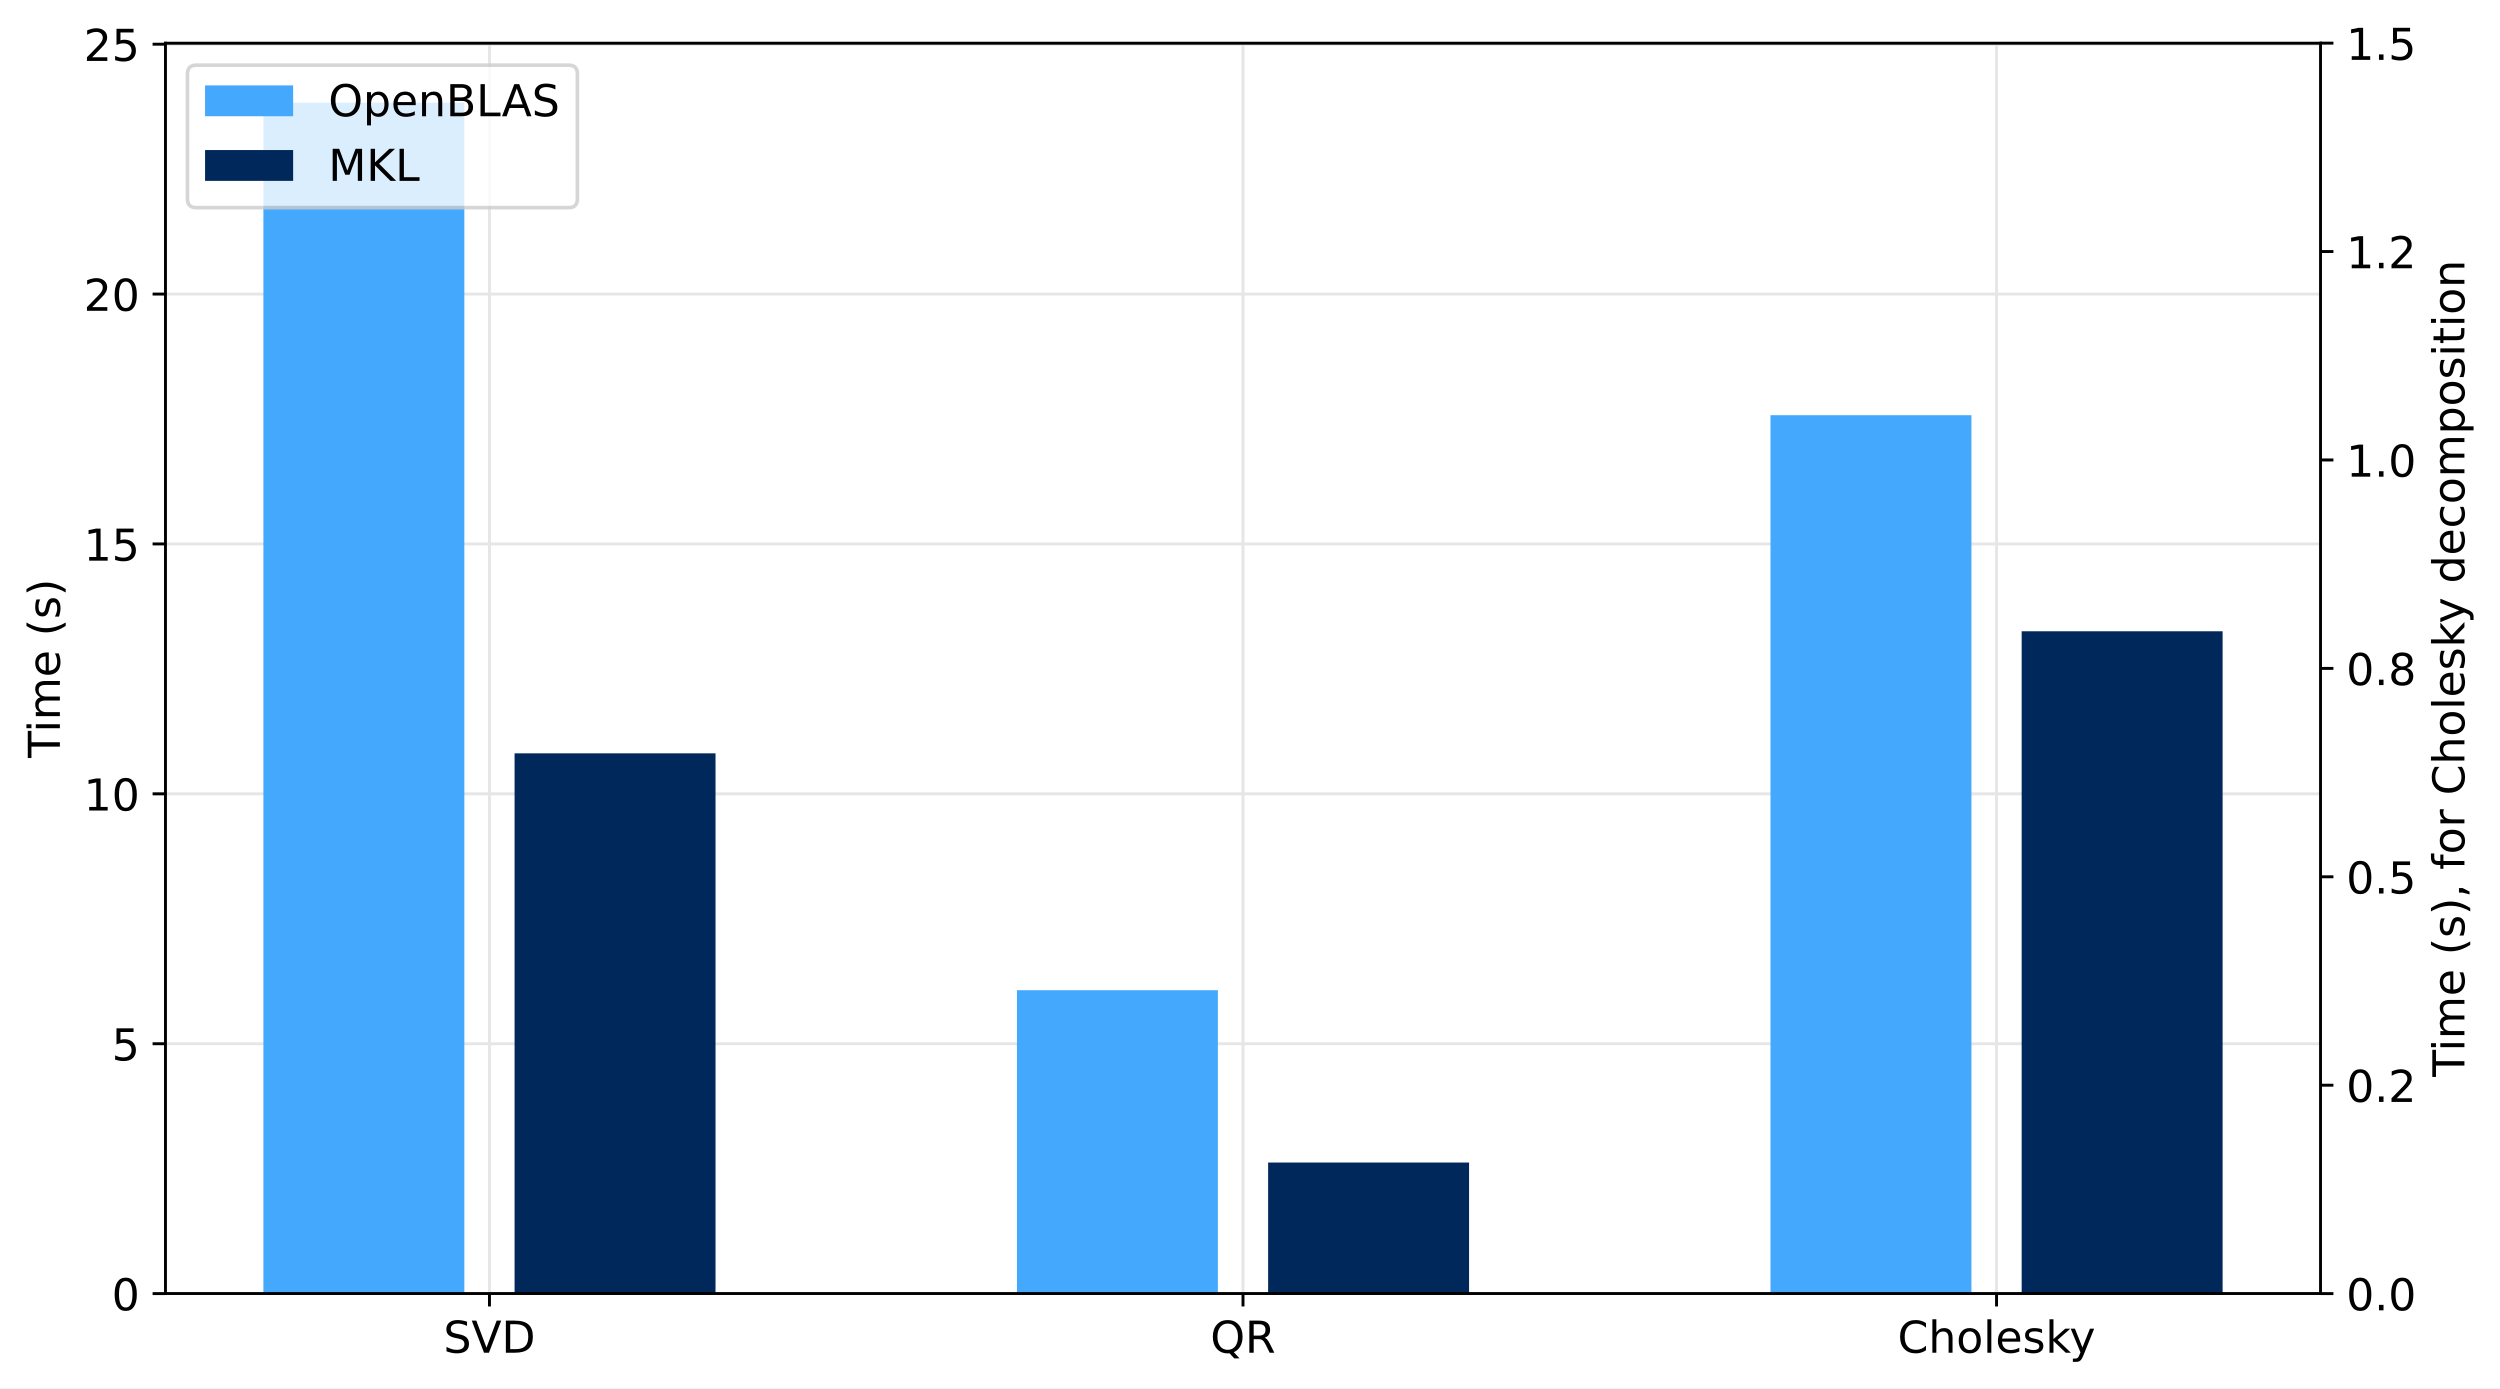
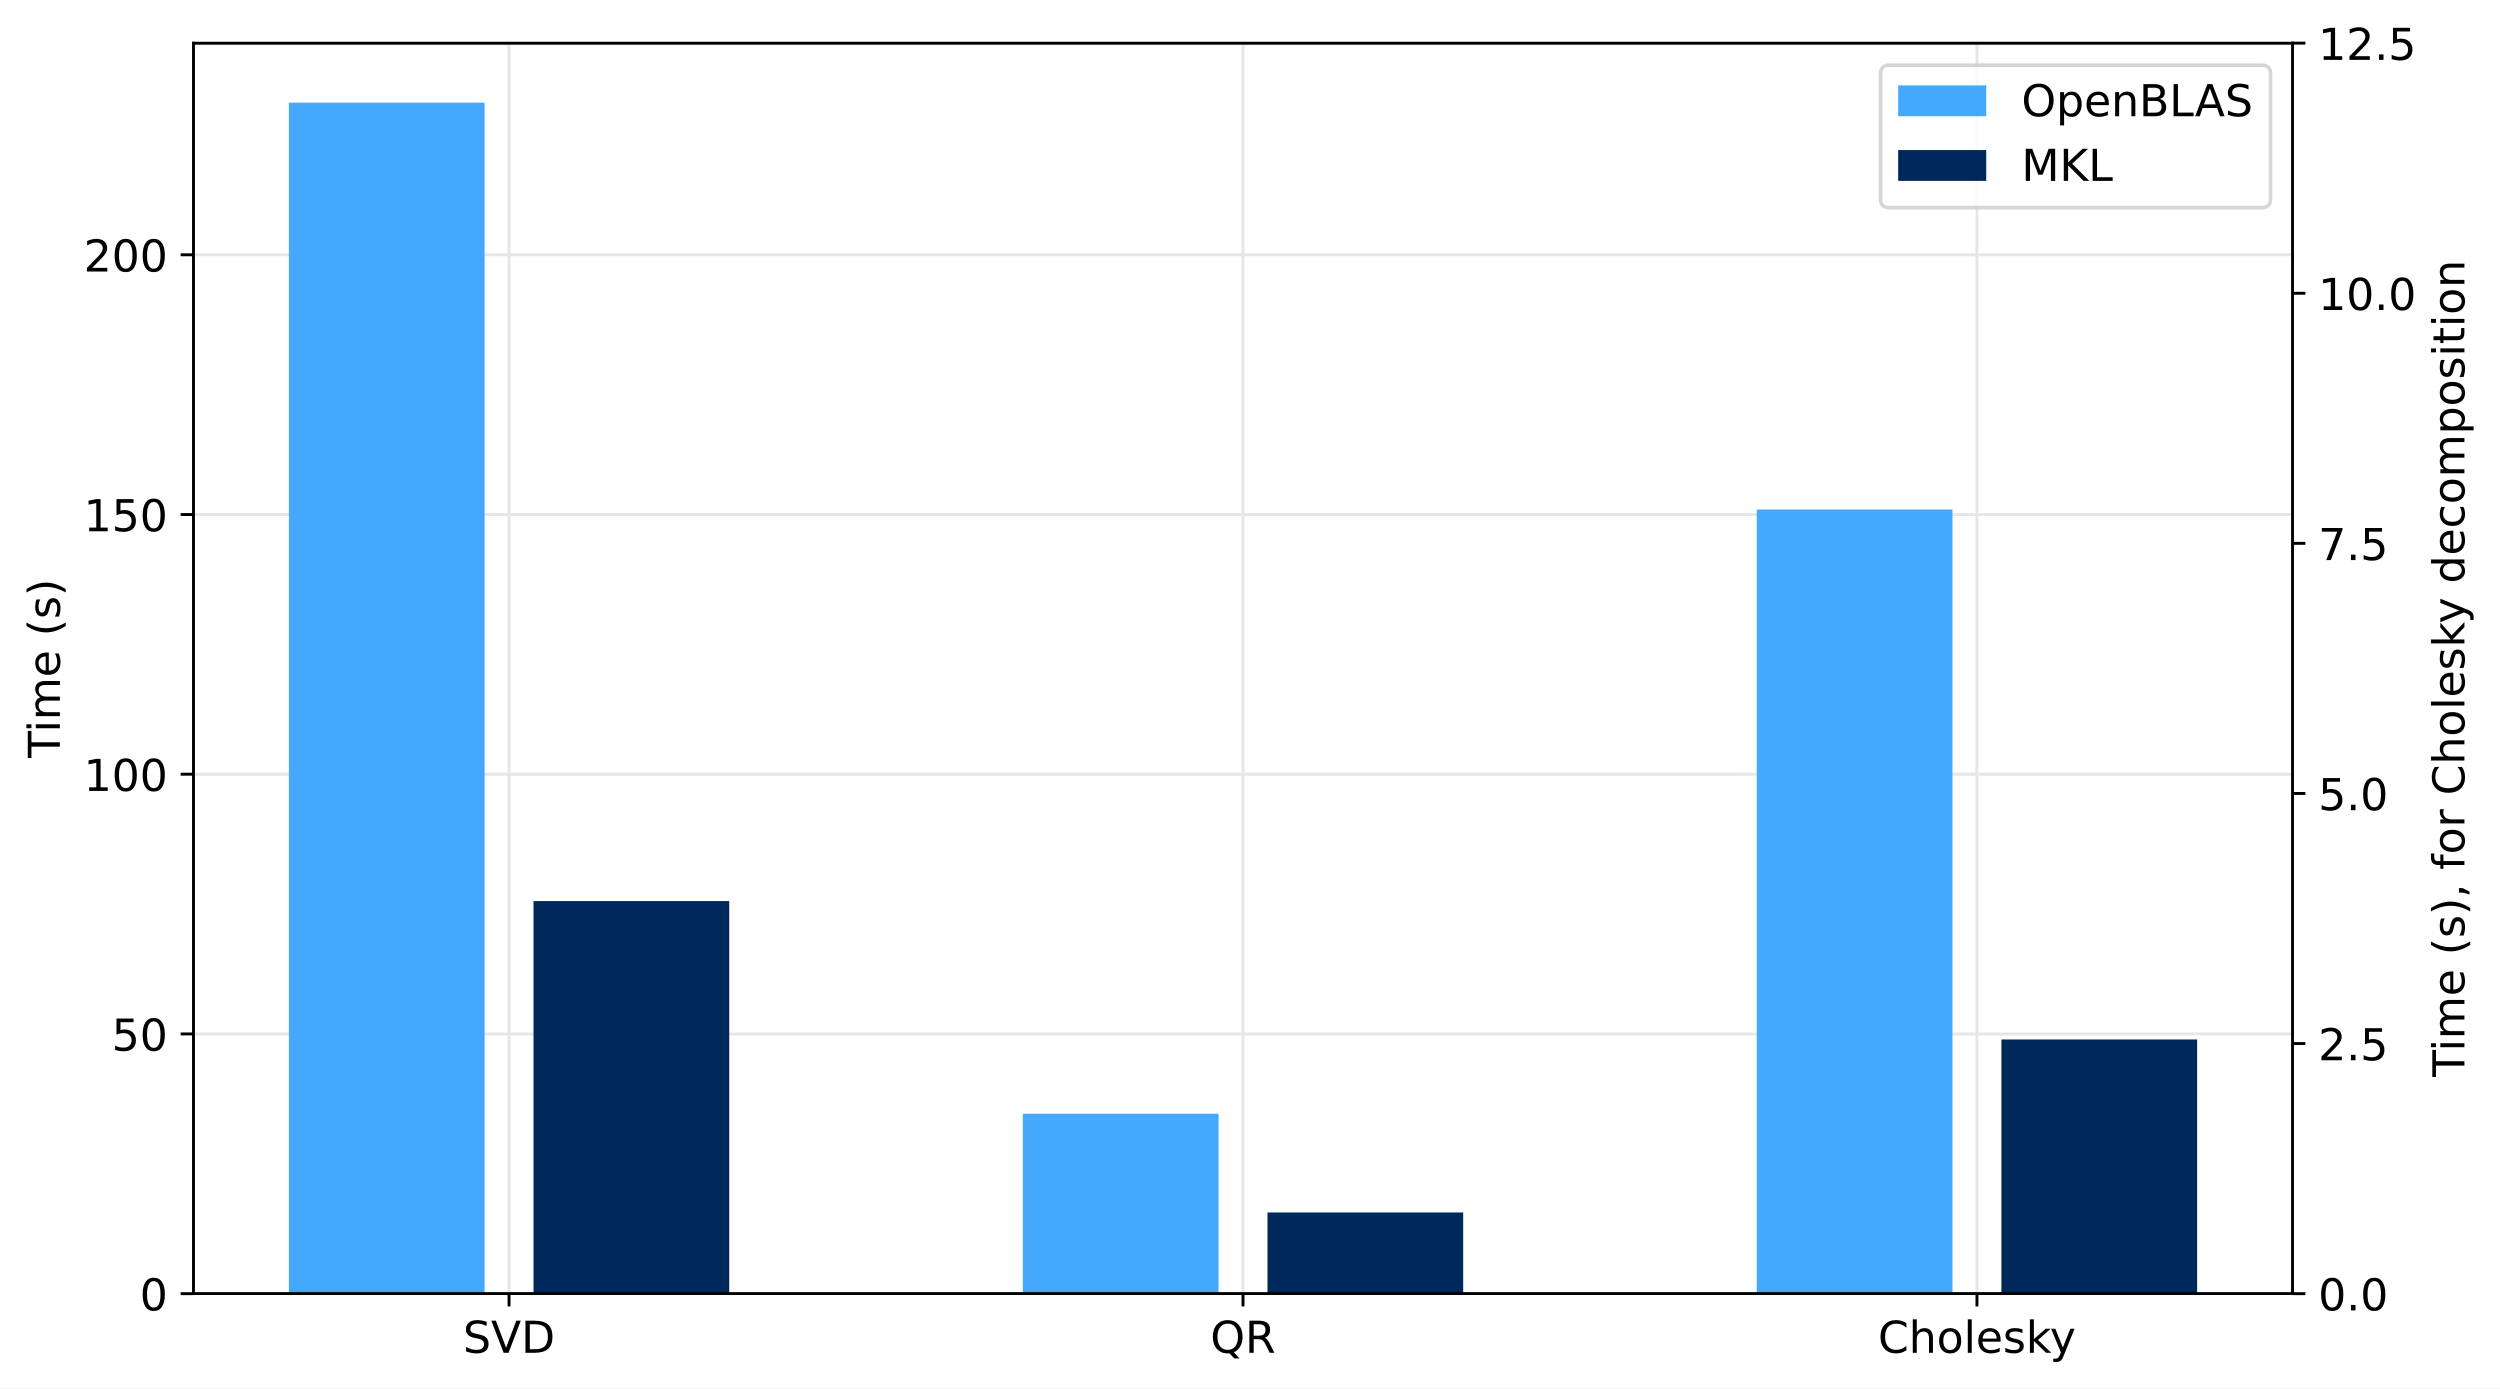
- <svg xmlns="http://www.w3.org/2000/svg" xmlns:xlink="http://www.w3.org/1999/xlink" width="681.281pt" height="378.333pt" viewBox="0 0 681.281 378.333" version="1.1">
+ <svg xmlns="http://www.w3.org/2000/svg" xmlns:xlink="http://www.w3.org/1999/xlink" width="681.251pt" height="378.333pt" viewBox="0 0 681.251 378.333" version="1.1">
  <defs>
    <style type="text/css">*{stroke-linejoin: round; stroke-linecap: butt}</style>
  </defs>
  <g id="figure_1">
    <g id="patch_1">
-       <path d="M 0 378.333  L 681.281 378.333  L 681.281 0  L 0 0  z " style="fill: #ffffff" />
+       <path d="M 0 378.333  L 681.251 378.333  L 681.251 0  L 0 0  z " style="fill: #ffffff" />
    </g>
    <g id="axes_1">
      <g id="patch_2">
-         <path d="M 45.084 352.519  L 632.384 352.519  L 632.384 11.759  L 45.084 11.759  z " style="fill: #ffffff" />
+         <path d="M 52.719 352.519  L 624.719 352.519  L 624.719 11.759  L 52.719 11.759  z " style="fill: #ffffff" />
      </g>
      <g id="matplotlib.axis_1">
        <g id="xtick_1">
          <g id="line2d_1">
-             <path d="M 133.384 352.519  L 133.384 11.759  " clip-path="url(#pc5ce5e2844)" style="fill: none; stroke: #e6e6e6; stroke-width: 0.8; stroke-linecap: square" />
+             <path d="M 138.719 352.519  L 138.719 11.759  " clip-path="url(#p84a2426f62)" style="fill: none; stroke: #e6e6e6; stroke-width: 0.8; stroke-linecap: square" />
          </g>
          <g id="line2d_2">
            <defs>
-               <path id="mdef0e50d47" d="M 0 0  L 0 3.5  " style="stroke: #000000; stroke-width: 0.8" />
-             </defs>
-             <g>
-               <use xlink:href="#mdef0e50d47" x="133.384" y="352.519" style="stroke: #000000; stroke-width: 0.8" />
+               <path id="m0dcd8f2aee" d="M 0 0  L 0 3.5  " style="stroke: #000000; stroke-width: 0.8" />
+             </defs>
+             <g>
+               <use xlink:href="#m0dcd8f2aee" x="138.719" y="352.519" style="stroke: #000000; stroke-width: 0.8" />
            </g>
          </g>
          <g id="text_1">
-             <g transform="translate(120.8507 368.6372) scale(0.12 -0.12)">
+             <g transform="translate(126.1853 368.6372) scale(0.12 -0.12)">
              <defs>
                <path id="DejaVuSans-53" d="M 3425 4513  L 3425 3897  Q 3066 4069 2747 4153  Q 2428 4238 2131 4238  Q 1616 4238 1336 4038  Q 1056 3838 1056 3469  Q 1056 3159 1242 3001  Q 1428 2844 1947 2747  L 2328 2669  Q 3034 2534 3370 2195  Q 3706 1856 3706 1288  Q 3706 609 3251 259  Q 2797 -91 1919 -91  Q 1588 -91 1214 -16  Q 841 59 441 206  L 441 856  Q 825 641 1194 531  Q 1563 422 1919 422  Q 2459 422 2753 634  Q 3047 847 3047 1241  Q 3047 1584 2836 1778  Q 2625 1972 2144 2069  L 1759 2144  Q 1053 2284 737 2584  Q 422 2884 422 3419  Q 422 4038 858 4394  Q 1294 4750 2059 4750  Q 2388 4750 2728 4690  Q 3069 4631 3425 4513  z " transform="scale(0.015625)" />
                <path id="DejaVuSans-56" d="M 1831 0  L 50 4666  L 709 4666  L 2188 738  L 3669 4666  L 4325 4666  L 2547 0  L 1831 0  z " transform="scale(0.015625)" />
                <path id="DejaVuSans-44" d="M 1259 4147  L 1259 519  L 2022 519  Q 2988 519 3436 956  Q 3884 1394 3884 2338  Q 3884 3275 3436 3711  Q 2988 4147 2022 4147  L 1259 4147  z M 628 4666  L 1925 4666  Q 3281 4666 3915 4102  Q 4550 3538 4550 2338  Q 4550 1131 3912 565  Q 3275 0 1925 0  L 628 0  L 628 4666  z " transform="scale(0.015625)" />
              </defs>
              <use xlink:href="#DejaVuSans-53" />
              <use xlink:href="#DejaVuSans-56" x="63.477" />
              <use xlink:href="#DejaVuSans-44" x="131.885" />
            </g>
          </g>
        </g>
        <g id="xtick_2">
          <g id="line2d_3">
-             <path d="M 338.734 352.519  L 338.734 11.759  " clip-path="url(#pc5ce5e2844)" style="fill: none; stroke: #e6e6e6; stroke-width: 0.8; stroke-linecap: square" />
+             <path d="M 338.719 352.519  L 338.719 11.759  " clip-path="url(#p84a2426f62)" style="fill: none; stroke: #e6e6e6; stroke-width: 0.8; stroke-linecap: square" />
          </g>
          <g id="line2d_4">
            <g>
-               <use xlink:href="#mdef0e50d47" x="338.734" y="352.519" style="stroke: #000000; stroke-width: 0.8" />
+               <use xlink:href="#m0dcd8f2aee" x="338.719" y="352.519" style="stroke: #000000; stroke-width: 0.8" />
            </g>
          </g>
          <g id="text_2">
-             <g transform="translate(329.8416 368.6372) scale(0.12 -0.12)">
+             <g transform="translate(329.8266 368.6372) scale(0.12 -0.12)">
              <defs>
                <path id="DejaVuSans-51" d="M 2522 4238  Q 1834 4238 1429 3725  Q 1025 3213 1025 2328  Q 1025 1447 1429 934  Q 1834 422 2522 422  Q 3209 422 3611 934  Q 4013 1447 4013 2328  Q 4013 3213 3611 3725  Q 3209 4238 2522 4238  z M 3406 84  L 4238 -825  L 3475 -825  L 2784 -78  Q 2681 -84 2626 -87  Q 2572 -91 2522 -91  Q 1538 -91 948 567  Q 359 1225 359 2328  Q 359 3434 948 4092  Q 1538 4750 2522 4750  Q 3503 4750 4090 4092  Q 4678 3434 4678 2328  Q 4678 1516 4351 937  Q 4025 359 3406 84  z " transform="scale(0.015625)" />
                <path id="DejaVuSans-52" d="M 2841 2188  Q 3044 2119 3236 1894  Q 3428 1669 3622 1275  L 4263 0  L 3584 0  L 2988 1197  Q 2756 1666 2539 1819  Q 2322 1972 1947 1972  L 1259 1972  L 1259 0  L 628 0  L 628 4666  L 2053 4666  Q 2853 4666 3247 4331  Q 3641 3997 3641 3322  Q 3641 2881 3436 2590  Q 3231 2300 2841 2188  z M 1259 4147  L 1259 2491  L 2053 2491  Q 2509 2491 2742 2702  Q 2975 2913 2975 3322  Q 2975 3731 2742 3939  Q 2509 4147 2053 4147  L 1259 4147  z " transform="scale(0.015625)" />
              </defs>
              <use xlink:href="#DejaVuSans-51" />
              <use xlink:href="#DejaVuSans-52" x="78.711" />
            </g>
          </g>
        </g>
        <g id="xtick_3">
          <g id="line2d_5">
-             <path d="M 544.083 352.519  L 544.083 11.759  " clip-path="url(#pc5ce5e2844)" style="fill: none; stroke: #e6e6e6; stroke-width: 0.8; stroke-linecap: square" />
+             <path d="M 538.719 352.519  L 538.719 11.759  " clip-path="url(#p84a2426f62)" style="fill: none; stroke: #e6e6e6; stroke-width: 0.8; stroke-linecap: square" />
          </g>
          <g id="line2d_6">
            <g>
-               <use xlink:href="#mdef0e50d47" x="544.083" y="352.519" style="stroke: #000000; stroke-width: 0.8" />
+               <use xlink:href="#m0dcd8f2aee" x="538.719" y="352.519" style="stroke: #000000; stroke-width: 0.8" />
            </g>
          </g>
          <g id="text_3">
-             <g transform="translate(517.1275 368.6372) scale(0.12 -0.12)">
+             <g transform="translate(511.7628 368.6372) scale(0.12 -0.12)">
              <defs>
                <path id="DejaVuSans-43" d="M 4122 4306  L 4122 3641  Q 3803 3938 3442 4084  Q 3081 4231 2675 4231  Q 1875 4231 1450 3742  Q 1025 3253 1025 2328  Q 1025 1406 1450 917  Q 1875 428 2675 428  Q 3081 428 3442 575  Q 3803 722 4122 1019  L 4122 359  Q 3791 134 3420 21  Q 3050 -91 2638 -91  Q 1578 -91 968 557  Q 359 1206 359 2328  Q 359 3453 968 4101  Q 1578 4750 2638 4750  Q 3056 4750 3426 4639  Q 3797 4528 4122 4306  z " transform="scale(0.015625)" />
                <path id="DejaVuSans-68" d="M 3513 2113  L 3513 0  L 2938 0  L 2938 2094  Q 2938 2591 2744 2837  Q 2550 3084 2163 3084  Q 1697 3084 1428 2787  Q 1159 2491 1159 1978  L 1159 0  L 581 0  L 581 4863  L 1159 4863  L 1159 2956  Q 1366 3272 1645 3428  Q 1925 3584 2291 3584  Q 2894 3584 3203 3211  Q 3513 2838 3513 2113  z " transform="scale(0.015625)" />
                <path id="DejaVuSans-6f" d="M 1959 3097  Q 1497 3097 1228 2736  Q 959 2375 959 1747  Q 959 1119 1226 758  Q 1494 397 1959 397  Q 2419 397 2687 759  Q 2956 1122 2956 1747  Q 2956 2369 2687 2733  Q 2419 3097 1959 3097  z M 1959 3584  Q 2709 3584 3137 3096  Q 3566 2609 3566 1747  Q 3566 888 3137 398  Q 2709 -91 1959 -91  Q 1206 -91 779 398  Q 353 888 353 1747  Q 353 2609 779 3096  Q 1206 3584 1959 3584  z " transform="scale(0.015625)" />
                <path id="DejaVuSans-6c" d="M 603 4863  L 1178 4863  L 1178 0  L 603 0  L 603 4863  z " transform="scale(0.015625)" />
                <path id="DejaVuSans-65" d="M 3597 1894  L 3597 1613  L 953 1613  Q 991 1019 1311 708  Q 1631 397 2203 397  Q 2534 397 2845 478  Q 3156 559 3463 722  L 3463 178  Q 3153 47 2828 -22  Q 2503 -91 2169 -91  Q 1331 -91 842 396  Q 353 884 353 1716  Q 353 2575 817 3079  Q 1281 3584 2069 3584  Q 2775 3584 3186 3129  Q 3597 2675 3597 1894  z M 3022 2063  Q 3016 2534 2758 2815  Q 2500 3097 2075 3097  Q 1594 3097 1305 2825  Q 1016 2553 972 2059  L 3022 2063  z " transform="scale(0.015625)" />
                <path id="DejaVuSans-73" d="M 2834 3397  L 2834 2853  Q 2591 2978 2328 3040  Q 2066 3103 1784 3103  Q 1356 3103 1142 2972  Q 928 2841 928 2578  Q 928 2378 1081 2264  Q 1234 2150 1697 2047  L 1894 2003  Q 2506 1872 2764 1633  Q 3022 1394 3022 966  Q 3022 478 2636 193  Q 2250 -91 1575 -91  Q 1294 -91 989 -36  Q 684 19 347 128  L 347 722  Q 666 556 975 473  Q 1284 391 1588 391  Q 1994 391 2212 530  Q 2431 669 2431 922  Q 2431 1156 2273 1281  Q 2116 1406 1581 1522  L 1381 1569  Q 847 1681 609 1914  Q 372 2147 372 2553  Q 372 3047 722 3315  Q 1072 3584 1716 3584  Q 2034 3584 2315 3537  Q 2597 3491 2834 3397  z " transform="scale(0.015625)" />
                <path id="DejaVuSans-6b" d="M 581 4863  L 1159 4863  L 1159 1991  L 2875 3500  L 3609 3500  L 1753 1863  L 3688 0  L 2938 0  L 1159 1709  L 1159 0  L 581 0  L 581 4863  z " transform="scale(0.015625)" />
                <path id="DejaVuSans-79" d="M 2059 -325  Q 1816 -950 1584 -1140  Q 1353 -1331 966 -1331  L 506 -1331  L 506 -850  L 844 -850  Q 1081 -850 1212 -737  Q 1344 -625 1503 -206  L 1606 56  L 191 3500  L 800 3500  L 1894 763  L 2988 3500  L 3597 3500  L 2059 -325  z " transform="scale(0.015625)" />
              </defs>
              <use xlink:href="#DejaVuSans-43" />
              <use xlink:href="#DejaVuSans-68" x="69.824" />
              <use xlink:href="#DejaVuSans-6f" x="133.203" />
              <use xlink:href="#DejaVuSans-6c" x="194.385" />
              <use xlink:href="#DejaVuSans-65" x="222.168" />
              <use xlink:href="#DejaVuSans-73" x="283.691" />
              <use xlink:href="#DejaVuSans-6b" x="335.791" />
              <use xlink:href="#DejaVuSans-79" x="390.076" />
            </g>
          </g>
        </g>
      </g>
      <g id="matplotlib.axis_2">
        <g id="ytick_1">
          <g id="line2d_7">
-             <path d="M 45.084 352.519  L 632.384 352.519  " clip-path="url(#pc5ce5e2844)" style="fill: none; stroke: #e6e6e6; stroke-width: 0.8; stroke-linecap: square" />
+             <path d="M 52.719 352.519  L 624.719 352.519  " clip-path="url(#p84a2426f62)" style="fill: none; stroke: #e6e6e6; stroke-width: 0.8; stroke-linecap: square" />
          </g>
          <g id="line2d_8">
            <defs>
-               <path id="mcb836f3dc0" d="M 0 0  L -3.5 0  " style="stroke: #000000; stroke-width: 0.8" />
-             </defs>
-             <g>
-               <use xlink:href="#mcb836f3dc0" x="45.084" y="352.519" style="stroke: #000000; stroke-width: 0.8" />
+               <path id="mf07a0bdb07" d="M 0 0  L -3.5 0  " style="stroke: #000000; stroke-width: 0.8" />
+             </defs>
+             <g>
+               <use xlink:href="#mf07a0bdb07" x="52.719" y="352.519" style="stroke: #000000; stroke-width: 0.8" />
            </g>
          </g>
          <g id="text_4">
-             <g transform="translate(30.44875 357.0781) scale(0.12 -0.12)">
+             <g transform="translate(38.08375 357.0781) scale(0.12 -0.12)">
              <defs>
                <path id="DejaVuSans-30" d="M 2034 4250  Q 1547 4250 1301 3770  Q 1056 3291 1056 2328  Q 1056 1369 1301 889  Q 1547 409 2034 409  Q 2525 409 2770 889  Q 3016 1369 3016 2328  Q 3016 3291 2770 3770  Q 2525 4250 2034 4250  z M 2034 4750  Q 2819 4750 3233 4129  Q 3647 3509 3647 2328  Q 3647 1150 3233 529  Q 2819 -91 2034 -91  Q 1250 -91 836 529  Q 422 1150 422 2328  Q 422 3509 836 4129  Q 1250 4750 2034 4750  z " transform="scale(0.015625)" />
              </defs>
              <use xlink:href="#DejaVuSans-30" />
            </g>
          </g>
        </g>
        <g id="ytick_2">
          <g id="line2d_9">
-             <path d="M 45.084 284.424  L 632.384 284.424  " clip-path="url(#pc5ce5e2844)" style="fill: none; stroke: #e6e6e6; stroke-width: 0.8; stroke-linecap: square" />
+             <path d="M 52.719 281.748  L 624.719 281.748  " clip-path="url(#p84a2426f62)" style="fill: none; stroke: #e6e6e6; stroke-width: 0.8; stroke-linecap: square" />
          </g>
          <g id="line2d_10">
            <g>
-               <use xlink:href="#mcb836f3dc0" x="45.084" y="284.424" style="stroke: #000000; stroke-width: 0.8" />
+               <use xlink:href="#mf07a0bdb07" x="52.719" y="281.748" style="stroke: #000000; stroke-width: 0.8" />
            </g>
          </g>
          <g id="text_5">
-             <g transform="translate(30.44875 288.9832) scale(0.12 -0.12)">
+             <g transform="translate(30.44875 286.3067) scale(0.12 -0.12)">
              <defs>
                <path id="DejaVuSans-35" d="M 691 4666  L 3169 4666  L 3169 4134  L 1269 4134  L 1269 2991  Q 1406 3038 1543 3061  Q 1681 3084 1819 3084  Q 2600 3084 3056 2656  Q 3513 2228 3513 1497  Q 3513 744 3044 326  Q 2575 -91 1722 -91  Q 1428 -91 1123 -41  Q 819 9 494 109  L 494 744  Q 775 591 1075 516  Q 1375 441 1709 441  Q 2250 441 2565 725  Q 2881 1009 2881 1497  Q 2881 1984 2565 2268  Q 2250 2553 1709 2553  Q 1456 2553 1204 2497  Q 953 2441 691 2322  L 691 4666  z " transform="scale(0.015625)" />
              </defs>
              <use xlink:href="#DejaVuSans-35" />
+               <use xlink:href="#DejaVuSans-30" x="63.623" />
            </g>
          </g>
        </g>
        <g id="ytick_3">
          <g id="line2d_11">
-             <path d="M 45.084 216.329  L 632.384 216.329  " clip-path="url(#pc5ce5e2844)" style="fill: none; stroke: #e6e6e6; stroke-width: 0.8; stroke-linecap: square" />
+             <path d="M 52.719 210.976  L 624.719 210.976  " clip-path="url(#p84a2426f62)" style="fill: none; stroke: #e6e6e6; stroke-width: 0.8; stroke-linecap: square" />
          </g>
          <g id="line2d_12">
            <g>
-               <use xlink:href="#mcb836f3dc0" x="45.084" y="216.329" style="stroke: #000000; stroke-width: 0.8" />
+               <use xlink:href="#mf07a0bdb07" x="52.719" y="210.976" style="stroke: #000000; stroke-width: 0.8" />
            </g>
          </g>
          <g id="text_6">
-             <g transform="translate(22.81375 220.8883) scale(0.12 -0.12)">
+             <g transform="translate(22.81375 215.5353) scale(0.12 -0.12)">
              <defs>
                <path id="DejaVuSans-31" d="M 794 531  L 1825 531  L 1825 4091  L 703 3866  L 703 4441  L 1819 4666  L 2450 4666  L 2450 531  L 3481 531  L 3481 0  L 794 0  L 794 531  z " transform="scale(0.015625)" />
              </defs>
              <use xlink:href="#DejaVuSans-31" />
              <use xlink:href="#DejaVuSans-30" x="63.623" />
+               <use xlink:href="#DejaVuSans-30" x="127.246" />
            </g>
          </g>
        </g>
        <g id="ytick_4">
          <g id="line2d_13">
-             <path d="M 45.084 148.234  L 632.384 148.234  " clip-path="url(#pc5ce5e2844)" style="fill: none; stroke: #e6e6e6; stroke-width: 0.8; stroke-linecap: square" />
+             <path d="M 52.719 140.205  L 624.719 140.205  " clip-path="url(#p84a2426f62)" style="fill: none; stroke: #e6e6e6; stroke-width: 0.8; stroke-linecap: square" />
          </g>
          <g id="line2d_14">
            <g>
-               <use xlink:href="#mcb836f3dc0" x="45.084" y="148.234" style="stroke: #000000; stroke-width: 0.8" />
+               <use xlink:href="#mf07a0bdb07" x="52.719" y="140.205" style="stroke: #000000; stroke-width: 0.8" />
            </g>
          </g>
          <g id="text_7">
-             <g transform="translate(22.81375 152.7934) scale(0.12 -0.12)">
+             <g transform="translate(22.81375 144.7638) scale(0.12 -0.12)">
              <use xlink:href="#DejaVuSans-31" />
              <use xlink:href="#DejaVuSans-35" x="63.623" />
+               <use xlink:href="#DejaVuSans-30" x="127.246" />
            </g>
          </g>
        </g>
        <g id="ytick_5">
          <g id="line2d_15">
-             <path d="M 45.084 80.139  L 632.384 80.139  " clip-path="url(#pc5ce5e2844)" style="fill: none; stroke: #e6e6e6; stroke-width: 0.8; stroke-linecap: square" />
+             <path d="M 52.719 69.433  L 624.719 69.433  " clip-path="url(#p84a2426f62)" style="fill: none; stroke: #e6e6e6; stroke-width: 0.8; stroke-linecap: square" />
          </g>
          <g id="line2d_16">
            <g>
-               <use xlink:href="#mcb836f3dc0" x="45.084" y="80.139" style="stroke: #000000; stroke-width: 0.8" />
+               <use xlink:href="#mf07a0bdb07" x="52.719" y="69.433" style="stroke: #000000; stroke-width: 0.8" />
            </g>
          </g>
          <g id="text_8">
-             <g transform="translate(22.81375 84.6985) scale(0.12 -0.12)">
+             <g transform="translate(22.81375 73.99242) scale(0.12 -0.12)">
              <defs>
                <path id="DejaVuSans-32" d="M 1228 531  L 3431 531  L 3431 0  L 469 0  L 469 531  Q 828 903 1448 1529  Q 2069 2156 2228 2338  Q 2531 2678 2651 2914  Q 2772 3150 2772 3378  Q 2772 3750 2511 3984  Q 2250 4219 1831 4219  Q 1534 4219 1204 4116  Q 875 4013 500 3803  L 500 4441  Q 881 4594 1212 4672  Q 1544 4750 1819 4750  Q 2544 4750 2975 4387  Q 3406 4025 3406 3419  Q 3406 3131 3298 2873  Q 3191 2616 2906 2266  Q 2828 2175 2409 1742  Q 1991 1309 1228 531  z " transform="scale(0.015625)" />
              </defs>
              <use xlink:href="#DejaVuSans-32" />
              <use xlink:href="#DejaVuSans-30" x="63.623" />
-             </g>
-           </g>
-         </g>
-         <g id="ytick_6">
-           <g id="line2d_17">
-             <path d="M 45.084 12.045  L 632.384 12.045  " clip-path="url(#pc5ce5e2844)" style="fill: none; stroke: #e6e6e6; stroke-width: 0.8; stroke-linecap: square" />
-           </g>
-           <g id="line2d_18">
-             <g>
-               <use xlink:href="#mcb836f3dc0" x="45.084" y="12.045" style="stroke: #000000; stroke-width: 0.8" />
-             </g>
-           </g>
-           <g id="text_9">
-             <g transform="translate(22.81375 16.6036) scale(0.12 -0.12)">
-               <use xlink:href="#DejaVuSans-32" />
-               <use xlink:href="#DejaVuSans-35" x="63.623" />
-             </g>
-           </g>
-         </g>
-         <g id="text_10">
+               <use xlink:href="#DejaVuSans-30" x="127.246" />
+             </g>
+           </g>
+         </g>
+         <g id="text_9">
          <g transform="translate(16.31812 206.5337) rotate(-90) scale(0.12 -0.12)">
            <defs>
              <path id="DejaVuSans-54" d="M -19 4666  L 3928 4666  L 3928 4134  L 2272 4134  L 2272 0  L 1638 0  L 1638 4134  L -19 4134  L -19 4666  z " transform="scale(0.015625)" />
              <path id="DejaVuSans-69" d="M 603 3500  L 1178 3500  L 1178 0  L 603 0  L 603 3500  z M 603 4863  L 1178 4863  L 1178 4134  L 603 4134  L 603 4863  z " transform="scale(0.015625)" />
              <path id="DejaVuSans-6d" d="M 3328 2828  Q 3544 3216 3844 3400  Q 4144 3584 4550 3584  Q 5097 3584 5394 3201  Q 5691 2819 5691 2113  L 5691 0  L 5113 0  L 5113 2094  Q 5113 2597 4934 2840  Q 4756 3084 4391 3084  Q 3944 3084 3684 2787  Q 3425 2491 3425 1978  L 3425 0  L 2847 0  L 2847 2094  Q 2847 2600 2669 2842  Q 2491 3084 2119 3084  Q 1678 3084 1418 2786  Q 1159 2488 1159 1978  L 1159 0  L 581 0  L 581 3500  L 1159 3500  L 1159 2956  Q 1356 3278 1631 3431  Q 1906 3584 2284 3584  Q 2666 3584 2933 3390  Q 3200 3197 3328 2828  z " transform="scale(0.015625)" />
              <path id="DejaVuSans-20" transform="scale(0.015625)" />
              <path id="DejaVuSans-28" d="M 1984 4856  Q 1566 4138 1362 3434  Q 1159 2731 1159 2009  Q 1159 1288 1364 580  Q 1569 -128 1984 -844  L 1484 -844  Q 1016 -109 783 600  Q 550 1309 550 2009  Q 550 2706 781 3412  Q 1013 4119 1484 4856  L 1984 4856  z " transform="scale(0.015625)" />
              <path id="DejaVuSans-29" d="M 513 4856  L 1013 4856  Q 1481 4119 1714 3412  Q 1947 2706 1947 2009  Q 1947 1309 1714 600  Q 1481 -109 1013 -844  L 513 -844  Q 928 -128 1133 580  Q 1338 1288 1338 2009  Q 1338 2731 1133 3434  Q 928 4138 513 4856  z " transform="scale(0.015625)" />
            </defs>
            <use xlink:href="#DejaVuSans-54" />
            <use xlink:href="#DejaVuSans-69" x="57.959" />
            <use xlink:href="#DejaVuSans-6d" x="85.742" />
            <use xlink:href="#DejaVuSans-65" x="183.154" />
            <use xlink:href="#DejaVuSans-20" x="244.678" />
            <use xlink:href="#DejaVuSans-28" x="276.465" />
            <use xlink:href="#DejaVuSans-73" x="315.479" />
            <use xlink:href="#DejaVuSans-29" x="367.578" />
          </g>
        </g>
      </g>
      <g id="patch_3">
-         <path d="M 71.779 352.519  L 126.539 352.519  L 126.539 27.986  L 71.779 27.986  z " clip-path="url(#pc5ce5e2844)" style="fill: #44a8fc" />
+         <path d="M 78.719 352.519  L 132.052 352.519  L 132.052 27.986  L 78.719 27.986  z " clip-path="url(#p84a2426f62)" style="fill: #44a8fc" />
      </g>
      <g id="patch_4">
-         <path d="M 277.129 352.519  L 331.889 352.519  L 331.889 269.843  L 277.129 269.843  z " clip-path="url(#pc5ce5e2844)" style="fill: #44a8fc" />
+         <path d="M 278.719 352.519  L 332.052 352.519  L 332.052 303.498  L 278.719 303.498  z " clip-path="url(#p84a2426f62)" style="fill: #44a8fc" />
      </g>
      <g id="patch_5">
-         <path d="M 482.479 352.519  L 537.238 352.519  L 537.238 113.146  L 482.479 113.146  z " clip-path="url(#pc5ce5e2844)" style="fill: #44a8fc" />
+         <path d="M 478.719 352.519  L 532.052 352.519  L 532.052 138.846  L 478.719 138.846  z " clip-path="url(#p84a2426f62)" style="fill: #44a8fc" />
      </g>
      <g id="patch_6">
-         <path d="M 140.229 352.519  L 194.989 352.519  L 194.989 205.287  L 140.229 205.287  z " clip-path="url(#pc5ce5e2844)" style="fill: #00285a" />
+         <path d="M 145.385 352.519  L 198.719 352.519  L 198.719 245.537  L 145.385 245.537  z " clip-path="url(#p84a2426f62)" style="fill: #00285a" />
      </g>
      <g id="patch_7">
-         <path d="M 345.579 352.519  L 400.339 352.519  L 400.339 316.802  L 345.579 316.802  z " clip-path="url(#pc5ce5e2844)" style="fill: #00285a" />
+         <path d="M 345.385 352.519  L 398.719 352.519  L 398.719 330.403  L 345.385 330.403  z " clip-path="url(#p84a2426f62)" style="fill: #00285a" />
      </g>
      <g id="patch_8">
-         <path d="M 550.928 352.519  L 605.688 352.519  L 605.688 172.024  L 550.928 172.024  z " clip-path="url(#pc5ce5e2844)" style="fill: #00285a" />
+         <path d="M 545.385 352.519  L 598.719 352.519  L 598.719 283.253  L 545.385 283.253  z " clip-path="url(#p84a2426f62)" style="fill: #00285a" />
      </g>
      <g id="patch_9">
-         <path d="M 45.084 352.519  L 45.084 11.759  " style="fill: none; stroke: #000000; stroke-width: 0.7; stroke-linejoin: miter; stroke-linecap: square" />
+         <path d="M 52.719 352.519  L 52.719 11.759  " style="fill: none; stroke: #000000; stroke-width: 0.7; stroke-linejoin: miter; stroke-linecap: square" />
      </g>
      <g id="patch_10">
-         <path d="M 632.384 352.519  L 632.384 11.759  " style="fill: none; stroke: #000000; stroke-width: 0.7; stroke-linejoin: miter; stroke-linecap: square" />
+         <path d="M 624.719 352.519  L 624.719 11.759  " style="fill: none; stroke: #000000; stroke-width: 0.7; stroke-linejoin: miter; stroke-linecap: square" />
      </g>
      <g id="patch_11">
-         <path d="M 45.084 352.519  L 632.384 352.519  " style="fill: none; stroke: #000000; stroke-width: 0.7; stroke-linejoin: miter; stroke-linecap: square" />
+         <path d="M 52.719 352.519  L 624.719 352.519  " style="fill: none; stroke: #000000; stroke-width: 0.7; stroke-linejoin: miter; stroke-linecap: square" />
      </g>
      <g id="patch_12">
-         <path d="M 45.084 11.759  L 632.384 11.759  " style="fill: none; stroke: #000000; stroke-width: 0.7; stroke-linejoin: miter; stroke-linecap: square" />
+         <path d="M 52.719 11.759  L 624.719 11.759  " style="fill: none; stroke: #000000; stroke-width: 0.7; stroke-linejoin: miter; stroke-linecap: square" />
      </g>
      <g id="legend_1">
        <g id="patch_13">
-           <path d="M 53.484 56.587  L 154.953 56.587  Q 157.353 56.587 157.353 54.187  L 157.353 20.159  Q 157.353 17.759 154.953 17.759  L 53.484 17.759  Q 51.084 17.759 51.084 20.159  L 51.084 54.187  Q 51.084 56.587 53.484 56.587  z " style="fill: #ffffff; opacity: 0.8; stroke: #cccccc; stroke-linejoin: miter" />
+           <path d="M 514.849 56.587  L 616.319 56.587  Q 618.719 56.587 618.719 54.187  L 618.719 20.159  Q 618.719 17.759 616.319 17.759  L 514.849 17.759  Q 512.449 17.759 512.449 20.159  L 512.449 54.187  Q 512.449 56.587 514.849 56.587  z " style="fill: #ffffff; opacity: 0.8; stroke: #cccccc; stroke-linejoin: miter" />
        </g>
        <g id="patch_14">
-           <path d="M 55.884 31.677  L 79.884 31.677  L 79.884 23.277  L 55.884 23.277  z " style="fill: #44a8fc" />
-         </g>
-         <g id="text_11">
-           <g transform="translate(89.48375 31.67719) scale(0.12 -0.12)">
+           <path d="M 517.249 31.677  L 541.249 31.677  L 541.249 23.277  L 517.249 23.277  z " style="fill: #44a8fc" />
+         </g>
+         <g id="text_10">
+           <g transform="translate(550.8494 31.67719) scale(0.12 -0.12)">
            <defs>
              <path id="DejaVuSans-4f" d="M 2522 4238  Q 1834 4238 1429 3725  Q 1025 3213 1025 2328  Q 1025 1447 1429 934  Q 1834 422 2522 422  Q 3209 422 3611 934  Q 4013 1447 4013 2328  Q 4013 3213 3611 3725  Q 3209 4238 2522 4238  z M 2522 4750  Q 3503 4750 4090 4092  Q 4678 3434 4678 2328  Q 4678 1225 4090 567  Q 3503 -91 2522 -91  Q 1538 -91 948 565  Q 359 1222 359 2328  Q 359 3434 948 4092  Q 1538 4750 2522 4750  z " transform="scale(0.015625)" />
              <path id="DejaVuSans-70" d="M 1159 525  L 1159 -1331  L 581 -1331  L 581 3500  L 1159 3500  L 1159 2969  Q 1341 3281 1617 3432  Q 1894 3584 2278 3584  Q 2916 3584 3314 3078  Q 3713 2572 3713 1747  Q 3713 922 3314 415  Q 2916 -91 2278 -91  Q 1894 -91 1617 61  Q 1341 213 1159 525  z M 3116 1747  Q 3116 2381 2855 2742  Q 2594 3103 2138 3103  Q 1681 3103 1420 2742  Q 1159 2381 1159 1747  Q 1159 1113 1420 752  Q 1681 391 2138 391  Q 2594 391 2855 752  Q 3116 1113 3116 1747  z " transform="scale(0.015625)" />
              <path id="DejaVuSans-6e" d="M 3513 2113  L 3513 0  L 2938 0  L 2938 2094  Q 2938 2591 2744 2837  Q 2550 3084 2163 3084  Q 1697 3084 1428 2787  Q 1159 2491 1159 1978  L 1159 0  L 581 0  L 581 3500  L 1159 3500  L 1159 2956  Q 1366 3272 1645 3428  Q 1925 3584 2291 3584  Q 2894 3584 3203 3211  Q 3513 2838 3513 2113  z " transform="scale(0.015625)" />
              <path id="DejaVuSans-42" d="M 1259 2228  L 1259 519  L 2272 519  Q 2781 519 3026 730  Q 3272 941 3272 1375  Q 3272 1813 3026 2020  Q 2781 2228 2272 2228  L 1259 2228  z M 1259 4147  L 1259 2741  L 2194 2741  Q 2656 2741 2882 2914  Q 3109 3088 3109 3444  Q 3109 3797 2882 3972  Q 2656 4147 2194 4147  L 1259 4147  z M 628 4666  L 2241 4666  Q 2963 4666 3353 4366  Q 3744 4066 3744 3513  Q 3744 3084 3544 2831  Q 3344 2578 2956 2516  Q 3422 2416 3680 2098  Q 3938 1781 3938 1306  Q 3938 681 3513 340  Q 3088 0 2303 0  L 628 0  L 628 4666  z " transform="scale(0.015625)" />
              <path id="DejaVuSans-4c" d="M 628 4666  L 1259 4666  L 1259 531  L 3531 531  L 3531 0  L 628 0  L 628 4666  z " transform="scale(0.015625)" />
              <path id="DejaVuSans-41" d="M 2188 4044  L 1331 1722  L 3047 1722  L 2188 4044  z M 1831 4666  L 2547 4666  L 4325 0  L 3669 0  L 3244 1197  L 1141 1197  L 716 0  L 50 0  L 1831 4666  z " transform="scale(0.015625)" />
            </defs>
            <use xlink:href="#DejaVuSans-4f" />
            <use xlink:href="#DejaVuSans-70" x="78.711" />
            <use xlink:href="#DejaVuSans-65" x="142.188" />
            <use xlink:href="#DejaVuSans-6e" x="203.711" />
            <use xlink:href="#DejaVuSans-42" x="267.09" />
            <use xlink:href="#DejaVuSans-4c" x="335.693" />
            <use xlink:href="#DejaVuSans-41" x="393.656" />
            <use xlink:href="#DejaVuSans-53" x="462.064" />
          </g>
        </g>
        <g id="patch_15">
-           <path d="M 55.884 49.291  L 79.884 49.291  L 79.884 40.891  L 55.884 40.891  z " style="fill: #00285a" />
-         </g>
-         <g id="text_12">
-           <g transform="translate(89.48375 49.29094) scale(0.12 -0.12)">
+           <path d="M 517.249 49.291  L 541.249 49.291  L 541.249 40.891  L 517.249 40.891  z " style="fill: #00285a" />
+         </g>
+         <g id="text_11">
+           <g transform="translate(550.8494 49.29094) scale(0.12 -0.12)">
            <defs>
              <path id="DejaVuSans-4d" d="M 628 4666  L 1569 4666  L 2759 1491  L 3956 4666  L 4897 4666  L 4897 0  L 4281 0  L 4281 4097  L 3078 897  L 2444 897  L 1241 4097  L 1241 0  L 628 0  L 628 4666  z " transform="scale(0.015625)" />
              <path id="DejaVuSans-4b" d="M 628 4666  L 1259 4666  L 1259 2694  L 3353 4666  L 4166 4666  L 1850 2491  L 4331 0  L 3500 0  L 1259 2247  L 1259 0  L 628 0  L 628 4666  z " transform="scale(0.015625)" />
            </defs>
            <use xlink:href="#DejaVuSans-4d" />
            <use xlink:href="#DejaVuSans-4b" x="86.279" />
            <use xlink:href="#DejaVuSans-4c" x="151.855" />
          </g>
        </g>
      </g>
    </g>
    <g id="axes_2">
      <g id="matplotlib.axis_3">
-         <g id="ytick_7">
-           <g id="line2d_19">
-             <defs>
-               <path id="m937e64c21a" d="M 0 0  L 3.5 0  " style="stroke: #000000; stroke-width: 0.8" />
-             </defs>
-             <g>
-               <use xlink:href="#m937e64c21a" x="632.384" y="352.519" style="stroke: #000000; stroke-width: 0.8" />
-             </g>
-           </g>
-           <g id="text_13">
-             <g transform="translate(639.3837 357.0781) scale(0.12 -0.12)">
+         <g id="ytick_6">
+           <g id="line2d_17">
+             <defs>
+               <path id="m7fc07e5d6e" d="M 0 0  L 3.5 0  " style="stroke: #000000; stroke-width: 0.8" />
+             </defs>
+             <g>
+               <use xlink:href="#m7fc07e5d6e" x="624.719" y="352.519" style="stroke: #000000; stroke-width: 0.8" />
+             </g>
+           </g>
+           <g id="text_12">
+             <g transform="translate(631.7188 357.0781) scale(0.12 -0.12)">
              <defs>
                <path id="DejaVuSans-2e" d="M 684 794  L 1344 794  L 1344 0  L 684 0  L 684 794  z " transform="scale(0.015625)" />
              </defs>
              <use xlink:href="#DejaVuSans-30" />
              <use xlink:href="#DejaVuSans-2e" x="63.623" />
              <use xlink:href="#DejaVuSans-30" x="95.41" />
            </g>
          </g>
        </g>
-         <g id="ytick_8">
-           <g id="line2d_20">
-             <g>
-               <use xlink:href="#m937e64c21a" x="632.384" y="295.726" style="stroke: #000000; stroke-width: 0.8" />
-             </g>
-           </g>
-           <g id="text_14">
-             <g transform="translate(639.3837 300.2848) scale(0.12 -0.12)">
-               <use xlink:href="#DejaVuSans-30" />
-               <use xlink:href="#DejaVuSans-2e" x="63.623" />
-               <use xlink:href="#DejaVuSans-32" x="95.41" />
-             </g>
-           </g>
-         </g>
-         <g id="ytick_9">
-           <g id="line2d_21">
-             <g>
-               <use xlink:href="#m937e64c21a" x="632.384" y="238.932" style="stroke: #000000; stroke-width: 0.8" />
-             </g>
-           </g>
-           <g id="text_15">
-             <g transform="translate(639.3837 243.4915) scale(0.12 -0.12)">
-               <use xlink:href="#DejaVuSans-30" />
+         <g id="ytick_7">
+           <g id="line2d_18">
+             <g>
+               <use xlink:href="#m7fc07e5d6e" x="624.719" y="284.367" style="stroke: #000000; stroke-width: 0.8" />
+             </g>
+           </g>
+           <g id="text_13">
+             <g transform="translate(631.7188 288.9261) scale(0.12 -0.12)">
+               <use xlink:href="#DejaVuSans-32" />
              <use xlink:href="#DejaVuSans-2e" x="63.623" />
              <use xlink:href="#DejaVuSans-35" x="95.41" />
            </g>
          </g>
        </g>
-         <g id="ytick_10">
-           <g id="line2d_22">
-             <g>
-               <use xlink:href="#m937e64c21a" x="632.384" y="182.139" style="stroke: #000000; stroke-width: 0.8" />
-             </g>
-           </g>
-           <g id="text_16">
-             <g transform="translate(639.3837 186.6981) scale(0.12 -0.12)">
-               <defs>
-                 <path id="DejaVuSans-38" d="M 2034 2216  Q 1584 2216 1326 1975  Q 1069 1734 1069 1313  Q 1069 891 1326 650  Q 1584 409 2034 409  Q 2484 409 2743 651  Q 3003 894 3003 1313  Q 3003 1734 2745 1975  Q 2488 2216 2034 2216  z M 1403 2484  Q 997 2584 770 2862  Q 544 3141 544 3541  Q 544 4100 942 4425  Q 1341 4750 2034 4750  Q 2731 4750 3128 4425  Q 3525 4100 3525 3541  Q 3525 3141 3298 2862  Q 3072 2584 2669 2484  Q 3125 2378 3379 2068  Q 3634 1759 3634 1313  Q 3634 634 3220 271  Q 2806 -91 2034 -91  Q 1263 -91 848 271  Q 434 634 434 1313  Q 434 1759 690 2068  Q 947 2378 1403 2484  z M 1172 3481  Q 1172 3119 1398 2916  Q 1625 2713 2034 2713  Q 2441 2713 2670 2916  Q 2900 3119 2900 3481  Q 2900 3844 2670 4047  Q 2441 4250 2034 4250  Q 1625 4250 1398 4047  Q 1172 3844 1172 3481  z " transform="scale(0.015625)" />
-               </defs>
-               <use xlink:href="#DejaVuSans-30" />
-               <use xlink:href="#DejaVuSans-2e" x="63.623" />
-               <use xlink:href="#DejaVuSans-38" x="95.41" />
-             </g>
-           </g>
-         </g>
-         <g id="ytick_11">
-           <g id="line2d_23">
-             <g>
-               <use xlink:href="#m937e64c21a" x="632.384" y="125.346" style="stroke: #000000; stroke-width: 0.8" />
-             </g>
-           </g>
-           <g id="text_17">
-             <g transform="translate(639.3837 129.9048) scale(0.12 -0.12)">
-               <use xlink:href="#DejaVuSans-31" />
+         <g id="ytick_8">
+           <g id="line2d_19">
+             <g>
+               <use xlink:href="#m7fc07e5d6e" x="624.719" y="216.215" style="stroke: #000000; stroke-width: 0.8" />
+             </g>
+           </g>
+           <g id="text_14">
+             <g transform="translate(631.7188 220.7741) scale(0.12 -0.12)">
+               <use xlink:href="#DejaVuSans-35" />
              <use xlink:href="#DejaVuSans-2e" x="63.623" />
              <use xlink:href="#DejaVuSans-30" x="95.41" />
            </g>
          </g>
        </g>
-         <g id="ytick_12">
-           <g id="line2d_24">
-             <g>
-               <use xlink:href="#m937e64c21a" x="632.384" y="68.552" style="stroke: #000000; stroke-width: 0.8" />
-             </g>
-           </g>
-           <g id="text_18">
-             <g transform="translate(639.3837 73.11146) scale(0.12 -0.12)">
-               <use xlink:href="#DejaVuSans-31" />
-               <use xlink:href="#DejaVuSans-2e" x="63.623" />
-               <use xlink:href="#DejaVuSans-32" x="95.41" />
-             </g>
-           </g>
-         </g>
-         <g id="ytick_13">
-           <g id="line2d_25">
-             <g>
-               <use xlink:href="#m937e64c21a" x="632.384" y="11.759" style="stroke: #000000; stroke-width: 0.8" />
-             </g>
-           </g>
-           <g id="text_19">
-             <g transform="translate(639.3837 16.31812) scale(0.12 -0.12)">
-               <use xlink:href="#DejaVuSans-31" />
+         <g id="ytick_9">
+           <g id="line2d_20">
+             <g>
+               <use xlink:href="#m7fc07e5d6e" x="624.719" y="148.063" style="stroke: #000000; stroke-width: 0.8" />
+             </g>
+           </g>
+           <g id="text_15">
+             <g transform="translate(631.7188 152.6221) scale(0.12 -0.12)">
+               <defs>
+                 <path id="DejaVuSans-37" d="M 525 4666  L 3525 4666  L 3525 4397  L 1831 0  L 1172 0  L 2766 4134  L 525 4134  L 525 4666  z " transform="scale(0.015625)" />
+               </defs>
+               <use xlink:href="#DejaVuSans-37" />
              <use xlink:href="#DejaVuSans-2e" x="63.623" />
              <use xlink:href="#DejaVuSans-35" x="95.41" />
            </g>
          </g>
        </g>
-         <g id="text_20">
-           <g transform="translate(671.5856 293.4484) rotate(-90) scale(0.12 -0.12)">
+         <g id="ytick_10">
+           <g id="line2d_21">
+             <g>
+               <use xlink:href="#m7fc07e5d6e" x="624.719" y="79.911" style="stroke: #000000; stroke-width: 0.8" />
+             </g>
+           </g>
+           <g id="text_16">
+             <g transform="translate(631.7188 84.47012) scale(0.12 -0.12)">
+               <use xlink:href="#DejaVuSans-31" />
+               <use xlink:href="#DejaVuSans-30" x="63.623" />
+               <use xlink:href="#DejaVuSans-2e" x="127.246" />
+               <use xlink:href="#DejaVuSans-30" x="159.033" />
+             </g>
+           </g>
+         </g>
+         <g id="ytick_11">
+           <g id="line2d_22">
+             <g>
+               <use xlink:href="#m7fc07e5d6e" x="624.719" y="11.759" style="stroke: #000000; stroke-width: 0.8" />
+             </g>
+           </g>
+           <g id="text_17">
+             <g transform="translate(631.7188 16.31812) scale(0.12 -0.12)">
+               <use xlink:href="#DejaVuSans-31" />
+               <use xlink:href="#DejaVuSans-32" x="63.623" />
+               <use xlink:href="#DejaVuSans-2e" x="127.246" />
+               <use xlink:href="#DejaVuSans-35" x="159.033" />
+             </g>
+           </g>
+         </g>
+         <g id="text_18">
+           <g transform="translate(671.5556 293.4484) rotate(-90) scale(0.12 -0.12)">
            <defs>
              <path id="DejaVuSans-2c" d="M 750 794  L 1409 794  L 1409 256  L 897 -744  L 494 -744  L 750 256  L 750 794  z " transform="scale(0.015625)" />
              <path id="DejaVuSans-66" d="M 2375 4863  L 2375 4384  L 1825 4384  Q 1516 4384 1395 4259  Q 1275 4134 1275 3809  L 1275 3500  L 2222 3500  L 2222 3053  L 1275 3053  L 1275 0  L 697 0  L 697 3053  L 147 3053  L 147 3500  L 697 3500  L 697 3744  Q 697 4328 969 4595  Q 1241 4863 1831 4863  L 2375 4863  z " transform="scale(0.015625)" />
              <path id="DejaVuSans-72" d="M 2631 2963  Q 2534 3019 2420 3045  Q 2306 3072 2169 3072  Q 1681 3072 1420 2755  Q 1159 2438 1159 1844  L 1159 0  L 581 0  L 581 3500  L 1159 3500  L 1159 2956  Q 1341 3275 1631 3429  Q 1922 3584 2338 3584  Q 2397 3584 2469 3576  Q 2541 3569 2628 3553  L 2631 2963  z " transform="scale(0.015625)" />
              <path id="DejaVuSans-64" d="M 2906 2969  L 2906 4863  L 3481 4863  L 3481 0  L 2906 0  L 2906 525  Q 2725 213 2448 61  Q 2172 -91 1784 -91  Q 1150 -91 751 415  Q 353 922 353 1747  Q 353 2572 751 3078  Q 1150 3584 1784 3584  Q 2172 3584 2448 3432  Q 2725 3281 2906 2969  z M 947 1747  Q 947 1113 1208 752  Q 1469 391 1925 391  Q 2381 391 2643 752  Q 2906 1113 2906 1747  Q 2906 2381 2643 2742  Q 2381 3103 1925 3103  Q 1469 3103 1208 2742  Q 947 2381 947 1747  z " transform="scale(0.015625)" />
              <path id="DejaVuSans-63" d="M 3122 3366  L 3122 2828  Q 2878 2963 2633 3030  Q 2388 3097 2138 3097  Q 1578 3097 1268 2742  Q 959 2388 959 1747  Q 959 1106 1268 751  Q 1578 397 2138 397  Q 2388 397 2633 464  Q 2878 531 3122 666  L 3122 134  Q 2881 22 2623 -34  Q 2366 -91 2075 -91  Q 1284 -91 818 406  Q 353 903 353 1747  Q 353 2603 823 3093  Q 1294 3584 2113 3584  Q 2378 3584 2631 3529  Q 2884 3475 3122 3366  z " transform="scale(0.015625)" />
              <path id="DejaVuSans-74" d="M 1172 4494  L 1172 3500  L 2356 3500  L 2356 3053  L 1172 3053  L 1172 1153  Q 1172 725 1289 603  Q 1406 481 1766 481  L 2356 481  L 2356 0  L 1766 0  Q 1100 0 847 248  Q 594 497 594 1153  L 594 3053  L 172 3053  L 172 3500  L 594 3500  L 594 4494  L 1172 4494  z " transform="scale(0.015625)" />
            </defs>
            <use xlink:href="#DejaVuSans-54" />
            <use xlink:href="#DejaVuSans-69" x="57.959" />
            <use xlink:href="#DejaVuSans-6d" x="85.742" />
            <use xlink:href="#DejaVuSans-65" x="183.154" />
            <use xlink:href="#DejaVuSans-20" x="244.678" />
            <use xlink:href="#DejaVuSans-28" x="276.465" />
            <use xlink:href="#DejaVuSans-73" x="315.479" />
            <use xlink:href="#DejaVuSans-29" x="367.578" />
            <use xlink:href="#DejaVuSans-2c" x="406.592" />
            <use xlink:href="#DejaVuSans-20" x="438.379" />
            <use xlink:href="#DejaVuSans-66" x="470.166" />
            <use xlink:href="#DejaVuSans-6f" x="505.371" />
            <use xlink:href="#DejaVuSans-72" x="566.553" />
            <use xlink:href="#DejaVuSans-20" x="607.666" />
            <use xlink:href="#DejaVuSans-43" x="639.453" />
            <use xlink:href="#DejaVuSans-68" x="709.277" />
            <use xlink:href="#DejaVuSans-6f" x="772.656" />
            <use xlink:href="#DejaVuSans-6c" x="833.838" />
            <use xlink:href="#DejaVuSans-65" x="861.621" />
            <use xlink:href="#DejaVuSans-73" x="923.145" />
            <use xlink:href="#DejaVuSans-6b" x="975.244" />
            <use xlink:href="#DejaVuSans-79" x="1029.529" />
            <use xlink:href="#DejaVuSans-20" x="1088.709" />
            <use xlink:href="#DejaVuSans-64" x="1120.496" />
            <use xlink:href="#DejaVuSans-65" x="1183.973" />
            <use xlink:href="#DejaVuSans-63" x="1245.496" />
            <use xlink:href="#DejaVuSans-6f" x="1300.477" />
            <use xlink:href="#DejaVuSans-6d" x="1361.658" />
            <use xlink:href="#DejaVuSans-70" x="1459.07" />
            <use xlink:href="#DejaVuSans-6f" x="1522.547" />
            <use xlink:href="#DejaVuSans-73" x="1583.729" />
            <use xlink:href="#DejaVuSans-69" x="1635.828" />
            <use xlink:href="#DejaVuSans-74" x="1663.611" />
            <use xlink:href="#DejaVuSans-69" x="1702.82" />
            <use xlink:href="#DejaVuSans-6f" x="1730.604" />
            <use xlink:href="#DejaVuSans-6e" x="1791.785" />
          </g>
        </g>
      </g>
      <g id="patch_16">
-         <path d="M 45.084 352.519  L 45.084 11.759  " style="fill: none; stroke: #000000; stroke-width: 0.7; stroke-linejoin: miter; stroke-linecap: square" />
+         <path d="M 52.719 352.519  L 52.719 11.759  " style="fill: none; stroke: #000000; stroke-width: 0.7; stroke-linejoin: miter; stroke-linecap: square" />
      </g>
      <g id="patch_17">
-         <path d="M 632.384 352.519  L 632.384 11.759  " style="fill: none; stroke: #000000; stroke-width: 0.7; stroke-linejoin: miter; stroke-linecap: square" />
+         <path d="M 624.719 352.519  L 624.719 11.759  " style="fill: none; stroke: #000000; stroke-width: 0.7; stroke-linejoin: miter; stroke-linecap: square" />
      </g>
      <g id="patch_18">
-         <path d="M 45.084 352.519  L 632.384 352.519  " style="fill: none; stroke: #000000; stroke-width: 0.7; stroke-linejoin: miter; stroke-linecap: square" />
+         <path d="M 52.719 352.519  L 624.719 352.519  " style="fill: none; stroke: #000000; stroke-width: 0.7; stroke-linejoin: miter; stroke-linecap: square" />
      </g>
      <g id="patch_19">
-         <path d="M 45.084 11.759  L 632.384 11.759  " style="fill: none; stroke: #000000; stroke-width: 0.7; stroke-linejoin: miter; stroke-linecap: square" />
+         <path d="M 52.719 11.759  L 624.719 11.759  " style="fill: none; stroke: #000000; stroke-width: 0.7; stroke-linejoin: miter; stroke-linecap: square" />
      </g>
    </g>
  </g>
  <defs>
-     <clipPath id="pc5ce5e2844">
-       <rect x="45.084" y="11.759" width="587.3" height="340.76" />
+     <clipPath id="p84a2426f62">
+       <rect x="52.719" y="11.759" width="572" height="340.76" />
    </clipPath>
  </defs>
</svg>
